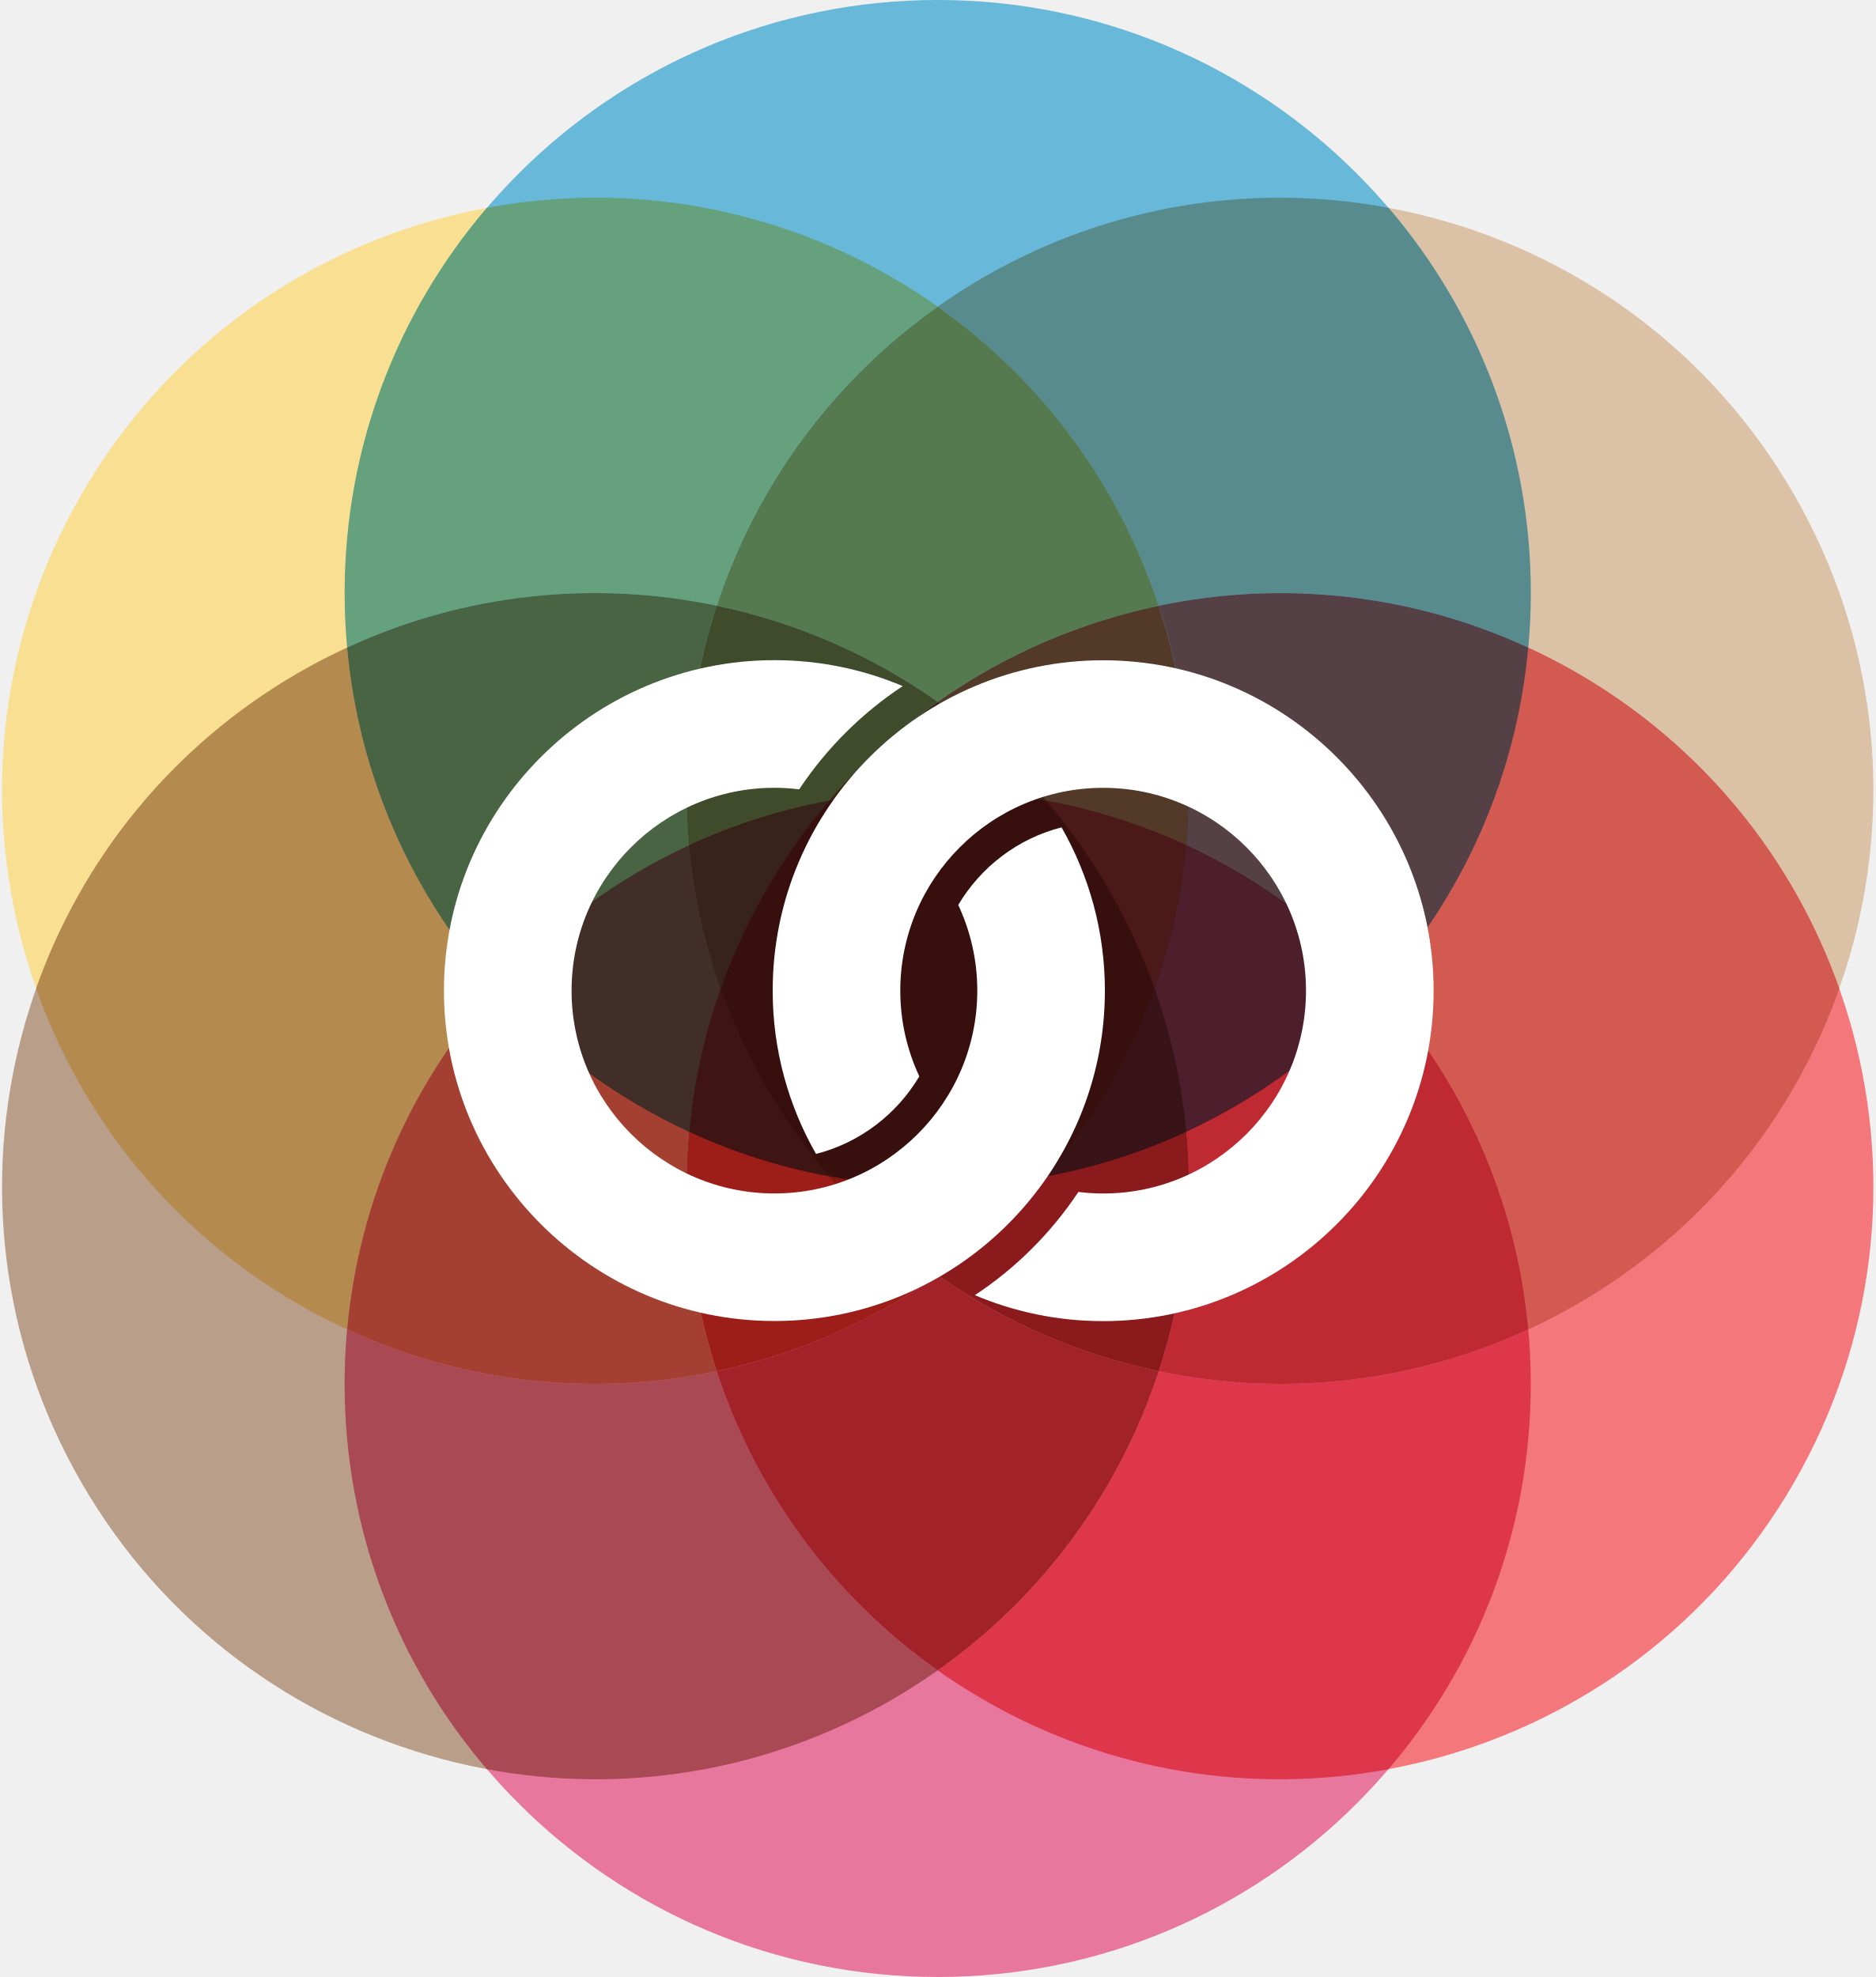
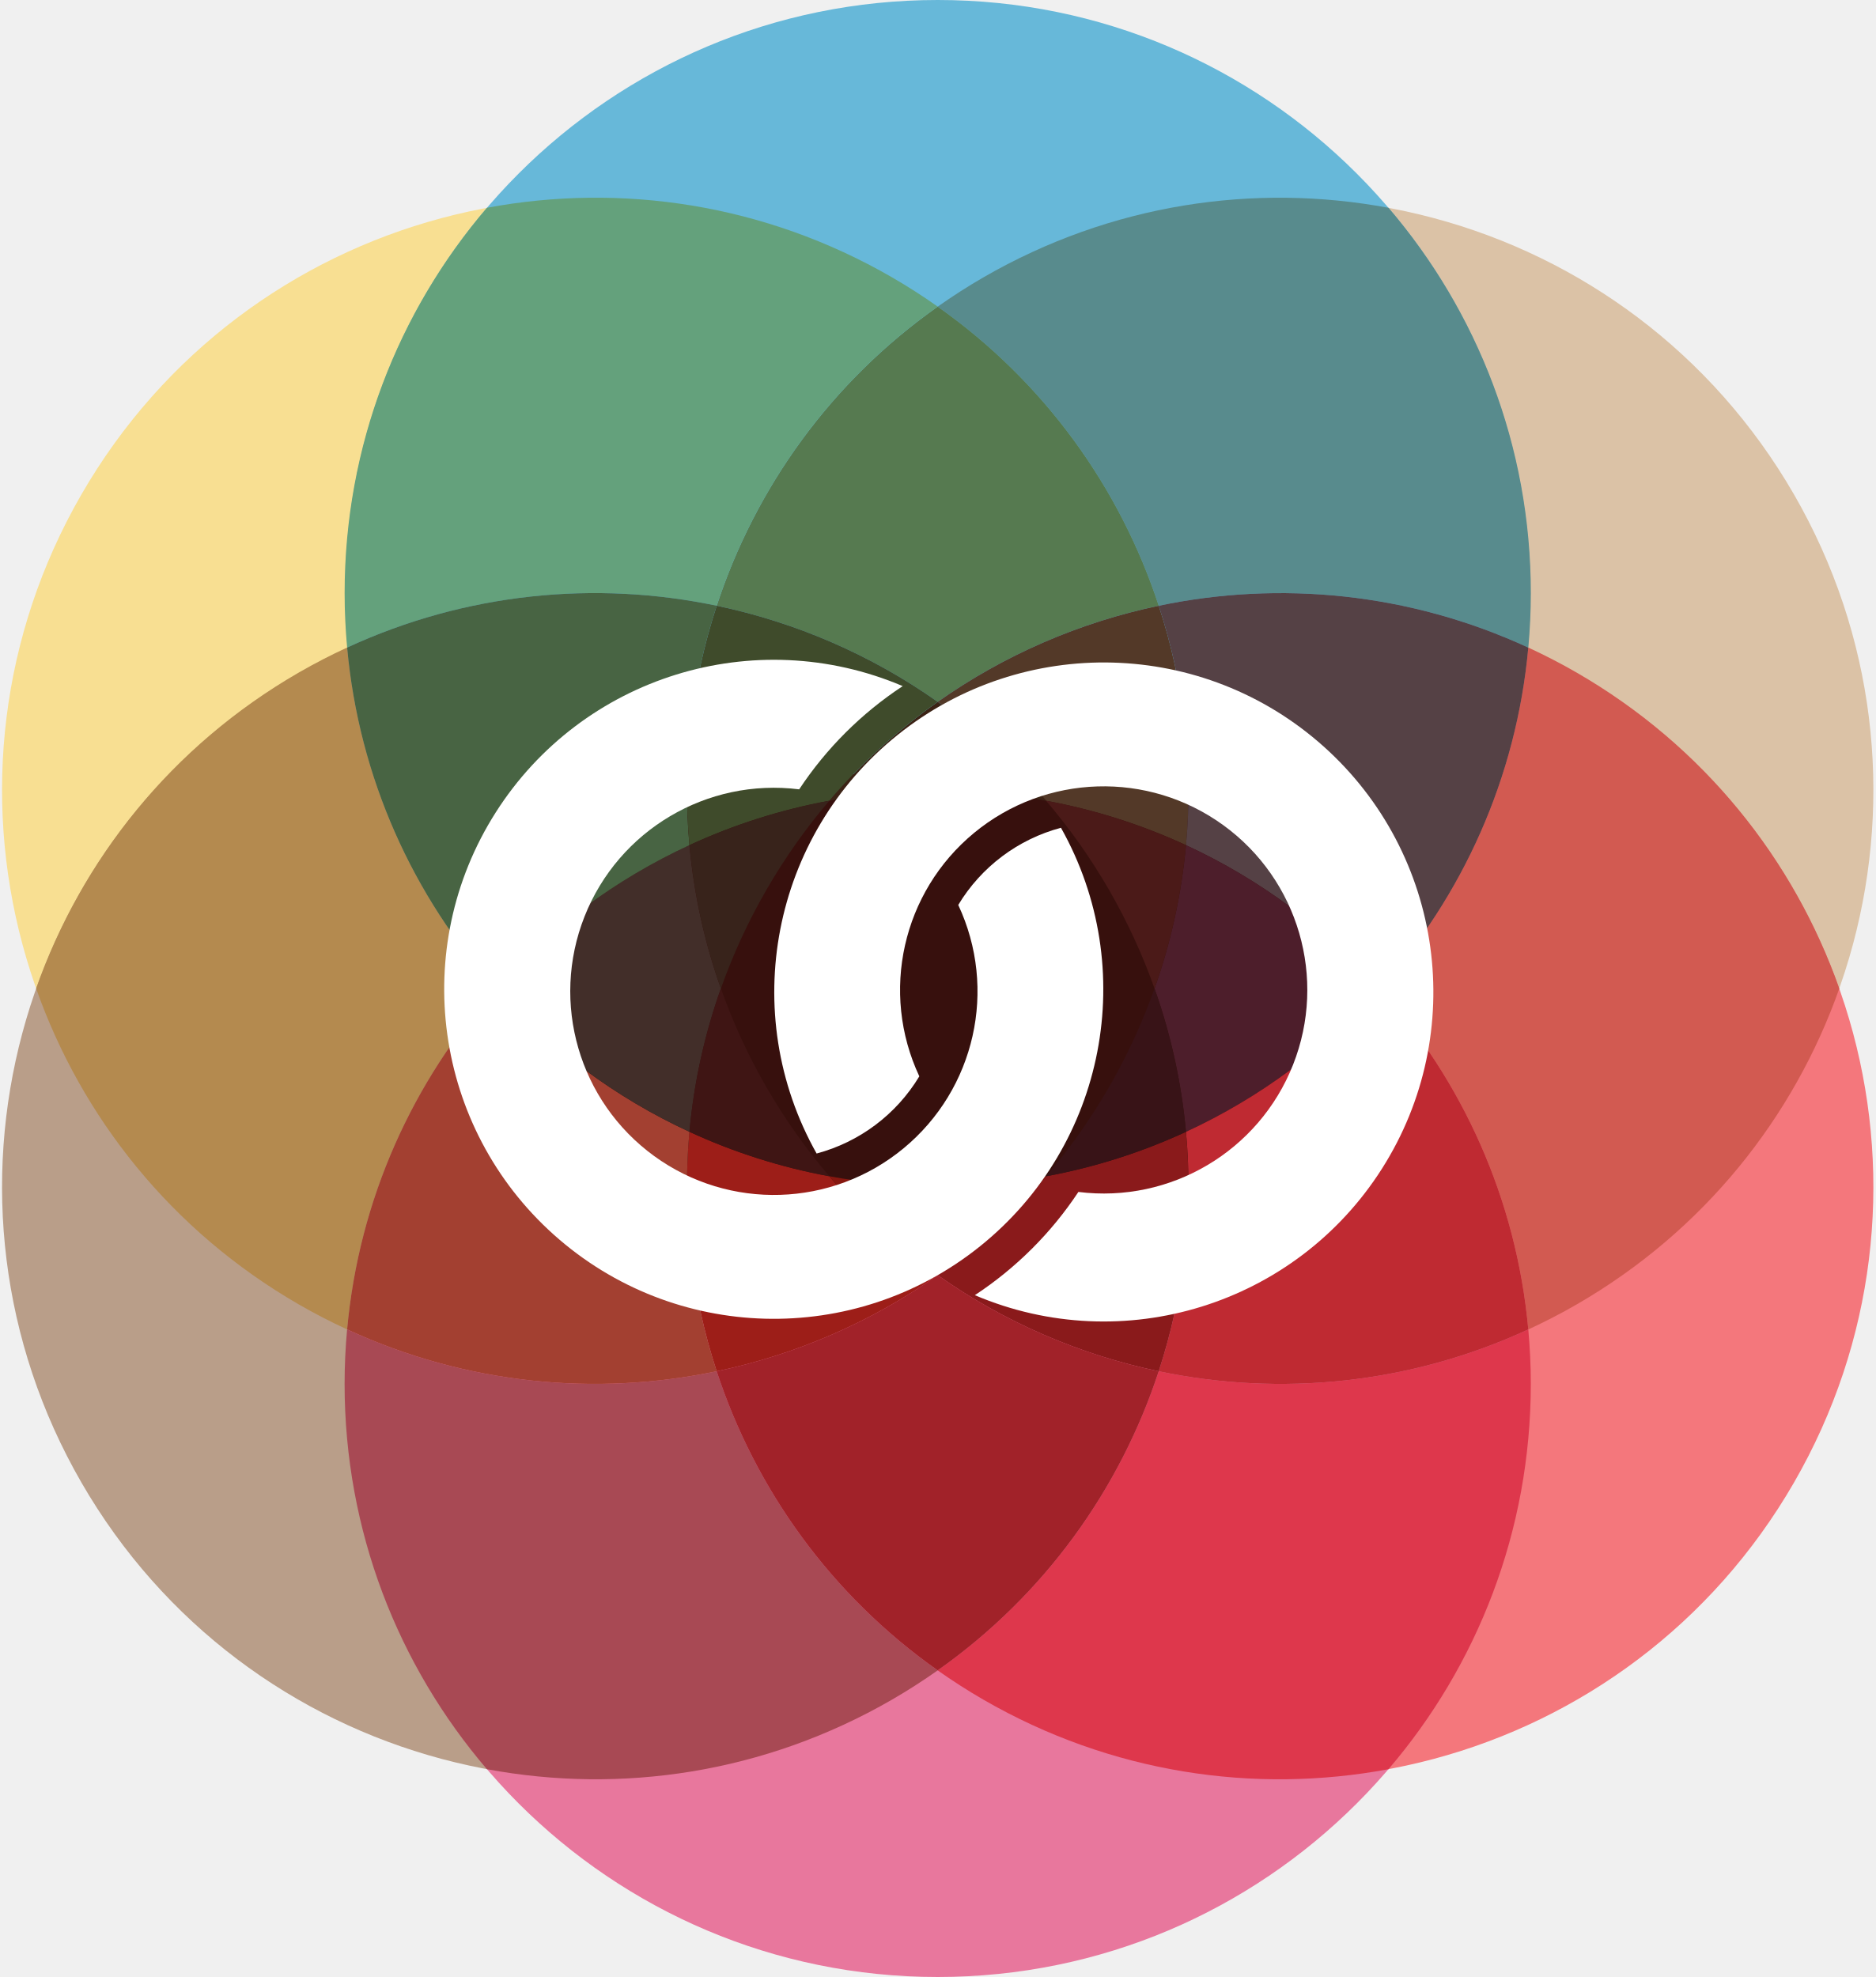
<svg xmlns="http://www.w3.org/2000/svg" xmlns:xlink="http://www.w3.org/1999/xlink" viewBox="-175 -184.5 350 369">
  <defs>
    <path id="a" d="m20.236-35.042c-6.036-7.075-12.847-13.246-20.233-18.459-7.386 5.214-14.198 11.384-20.233 18.46 6.561-1.212 13.322-1.852 20.233-1.852s13.673 0.639 20.233 1.851" />
    <path id="b" d="m20.236-35.042c9.145 1.689 17.895 4.503 26.103 8.293 1.386-15.171-.396-30.391-5.089-44.69-14.73 3.086-28.802 9.152-41.247 17.938 7.386 5.213 14.197 11.384 20.233 18.459" />
    <path id="c" d="m41.25-71.439c-7.205-21.956-21.268-41.735-41.247-55.829-19.979 14.093-34.042 33.873-41.247 55.829 14.73 3.086 28.802 9.152 41.247 17.938 12.445-8.787 26.517-14.853 41.247-17.938" />
    <path id="d" d="m8.564-132.752c-2.966 1.712-5.816 3.547-8.562 5.484 19.979 14.093 34.042 33.873 41.247 55.829 22.617-4.738 46.778-2.449 68.973 7.807 0.304-3.345 0.468-6.731 0.468-10.156 0-27.459-10.003-52.579-26.558-71.925-25.031-4.665-51.787-.768-75.568 12.961" />
    <circle id="e" r="110.6" cy="-73.9" />
  </defs>
  <use xlink:href="#e" fill="#f8df92" transform="rotate(300)" />
  <use xlink:href="#e" fill="#b99e89" transform="rotate(240)" />
  <use xlink:href="#e" fill="#dbc2a6" transform="rotate(60)" />
  <use xlink:href="#e" fill="#f4777c" transform="rotate(120)" />
  <use xlink:href="#e" fill="#e8779d" transform="rotate(180)" />
  <use xlink:href="#e" fill="#67b8d9" />
  <rect fill="#37100d" x="-70" y="-40" width="140" height="80" />
  <use xlink:href="#d" fill="#588b8d" />
  <use xlink:href="#c" fill="#567a50" />
  <use xlink:href="#b" fill="#533928" />
  <use xlink:href="#a" fill="#3c2315" />
  <g transform="rotate(60)">
    <use xlink:href="#d" fill="#d25a51" />
    <use xlink:href="#c" fill="#554145" />
    <use xlink:href="#b" fill="#4d1e2b" />
    <use xlink:href="#a" fill="#4b1a18" />
  </g>
  <g transform="rotate(120)">
    <use xlink:href="#d" fill="#de374c" />
    <use xlink:href="#c" fill="#bf2a32" />
    <use xlink:href="#b" fill="#8a1a1b" />
    <use xlink:href="#a" fill="#381317" />
  </g>
  <g transform="rotate(180)">
    <use xlink:href="#d" fill="#a84954" />
    <use xlink:href="#c" fill="#a12229" />
    <use xlink:href="#b" fill="#9d1e18" />
    <use xlink:href="#a" fill="#87170f" />
  </g>
  <g transform="rotate(240)">
    <use xlink:href="#d" fill="#b48a4f" />
    <use xlink:href="#c" fill="#a34031" />
    <use xlink:href="#b" fill="#422e29" />
    <use xlink:href="#a" fill="#3f1514" />
  </g>
  <g transform="rotate(300)">
    <use xlink:href="#d" fill="#64a17c" />
    <use xlink:href="#c" fill="#486443" />
    <use xlink:href="#b" fill="#3f4b2b" />
    <use xlink:href="#a" fill="#38231b" />
  </g>
-   <path id="l" fill="#fff" d="m31.2.4c0-11.09-2.953-21.475-8.088-30.477-8.178 2.085-15.075 7.397-19.28 14.482 2.275 4.865 3.553 10.277 3.553 15.995 0 20.865-16.985 37.855-37.858 37.855-20.875 0-37.858-16.99-37.858-37.855 0-20.88 16.98-37.862 37.858-37.862 1.567 0 3.107.1 4.617.29 5.088-7.647 11.662-14.213 19.325-19.267-7.365-3.12-15.46-4.843-23.942-4.843-34.005 0-61.675 27.665-61.675 61.68 0 34.008 27.67 61.663 61.675 61.663 34.008.002 61.672-27.652 61.672-61.66z" />
+   <path id="l" fill="#fff" d="M23-30A61.5 61.5 0 1 1-6.53-56.44 68 68 0 0 0-25.855-37.172 38 38 0 1 0 3.833-15.595 32 32 0 0 1 23-30" />
  <use xlink:href="#l" transform="rotate(180 .2 .4)" />
</svg>
